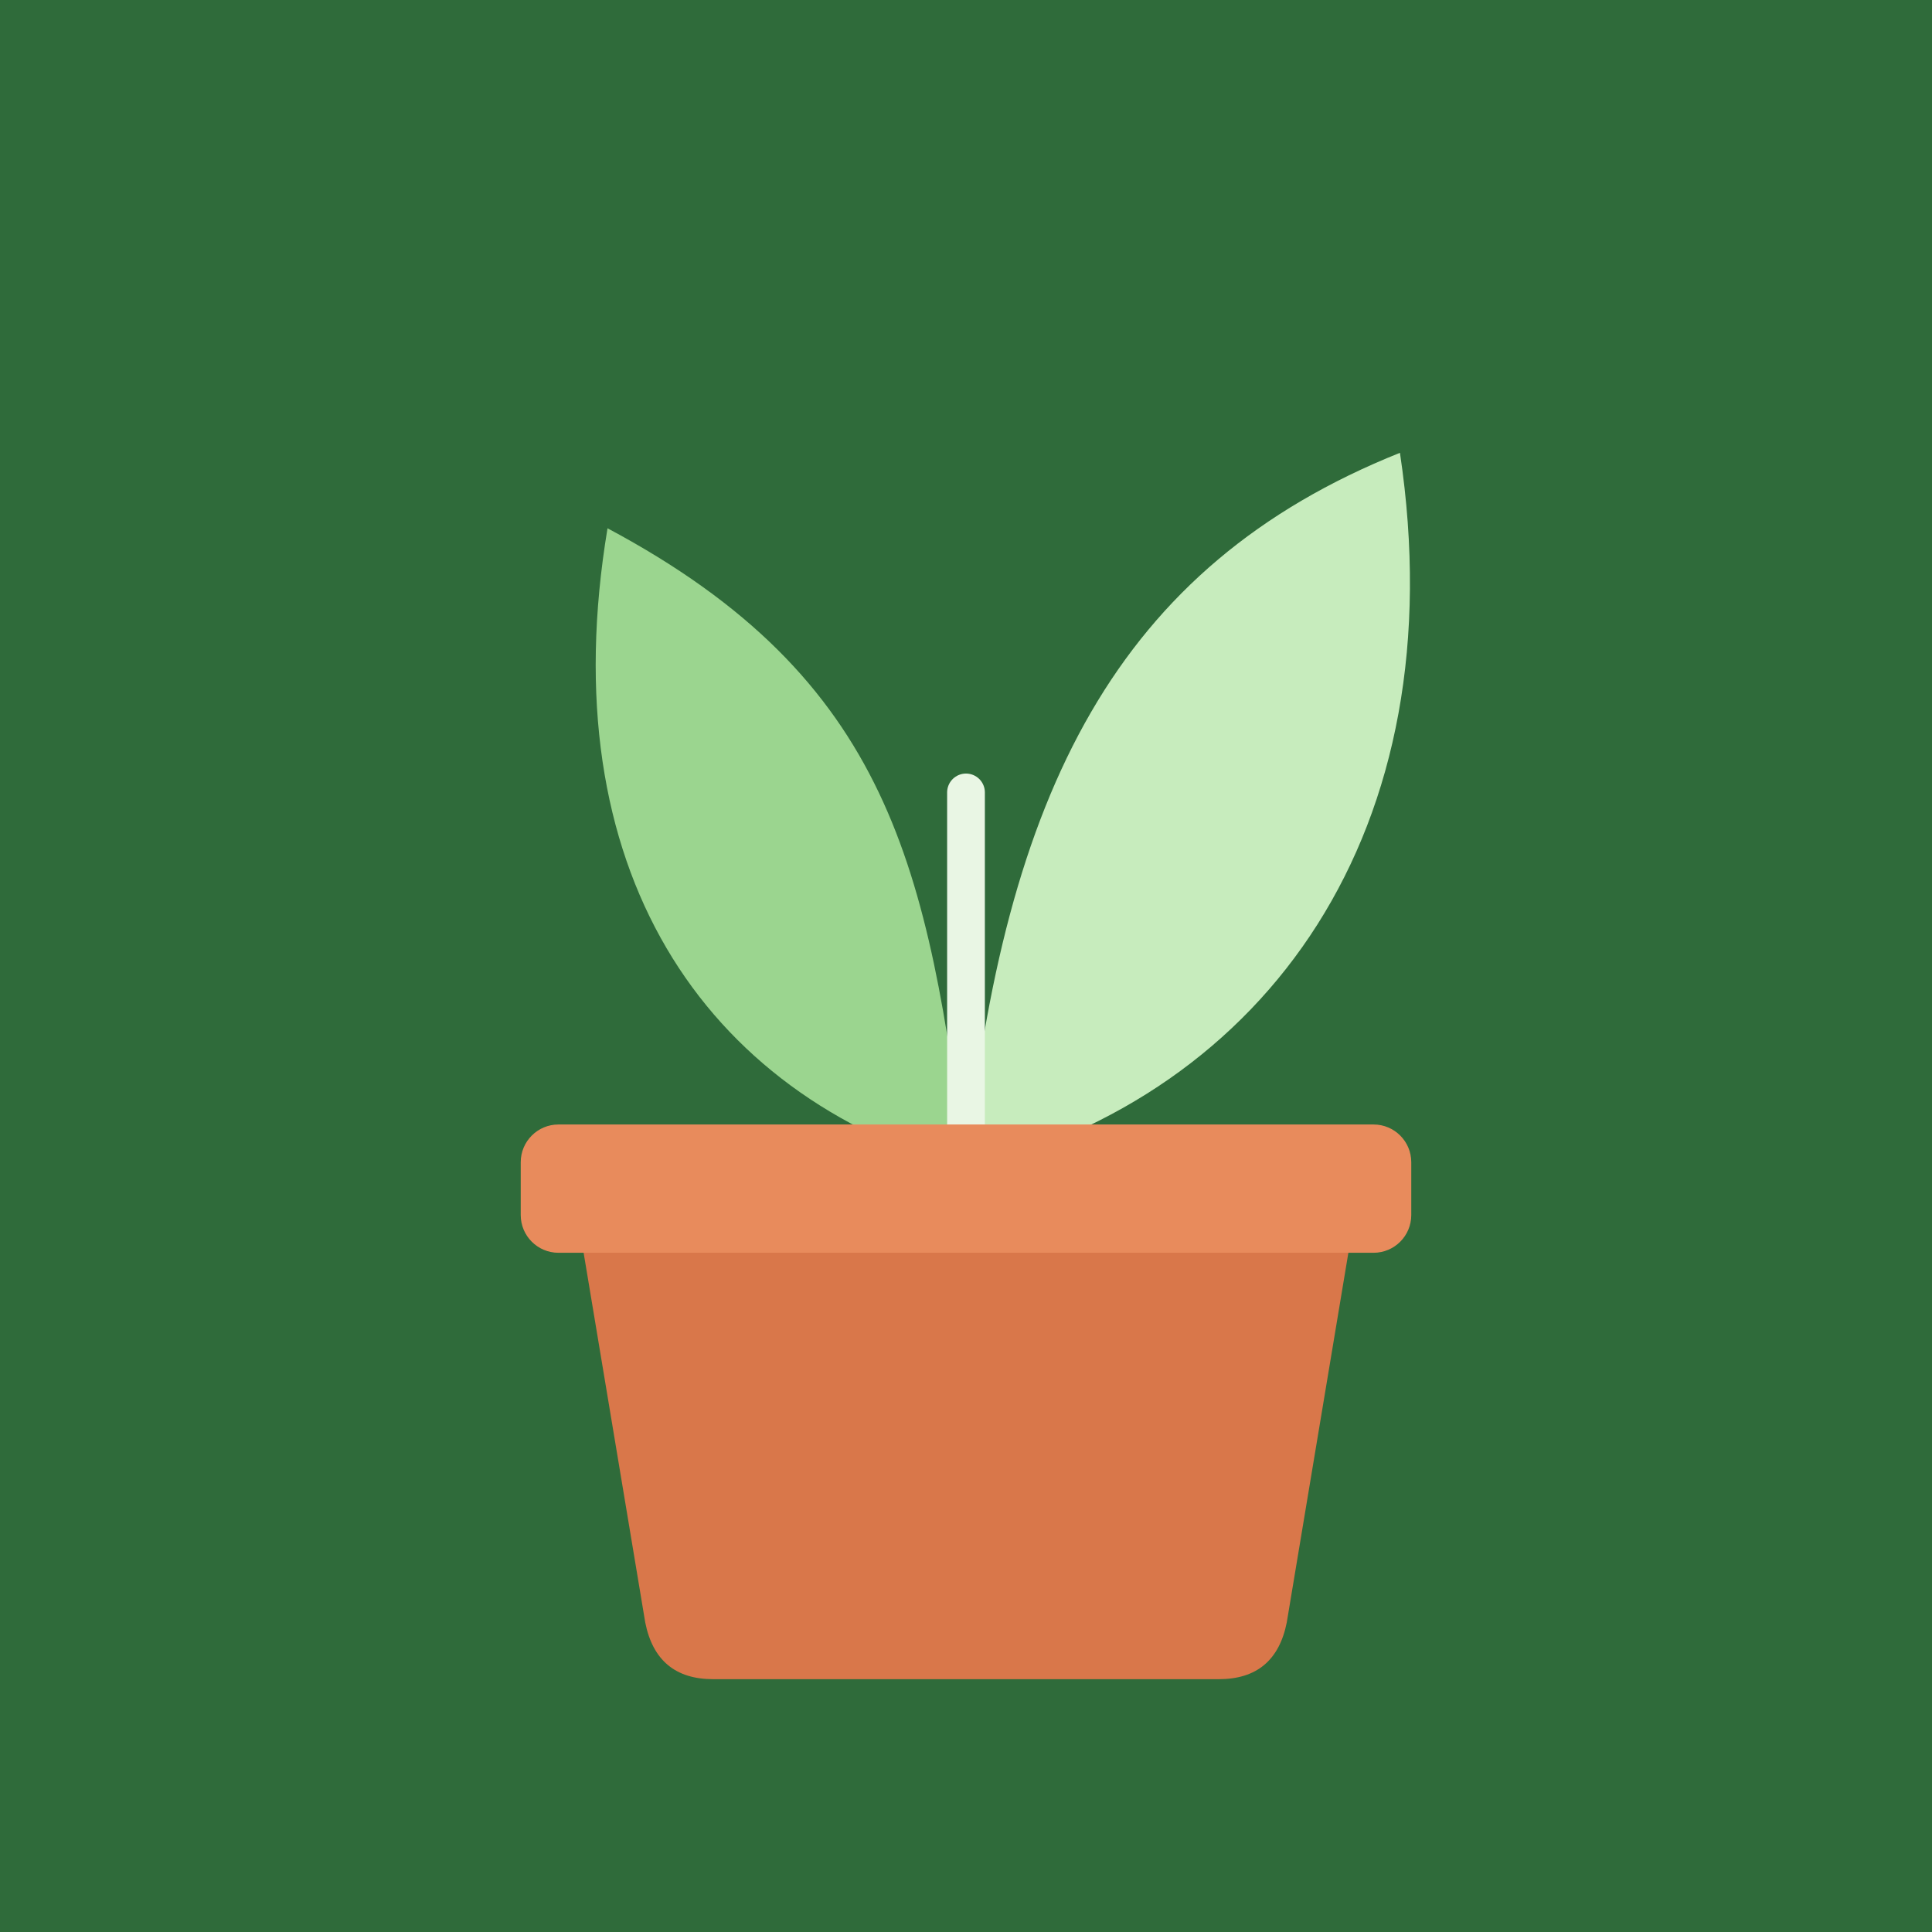
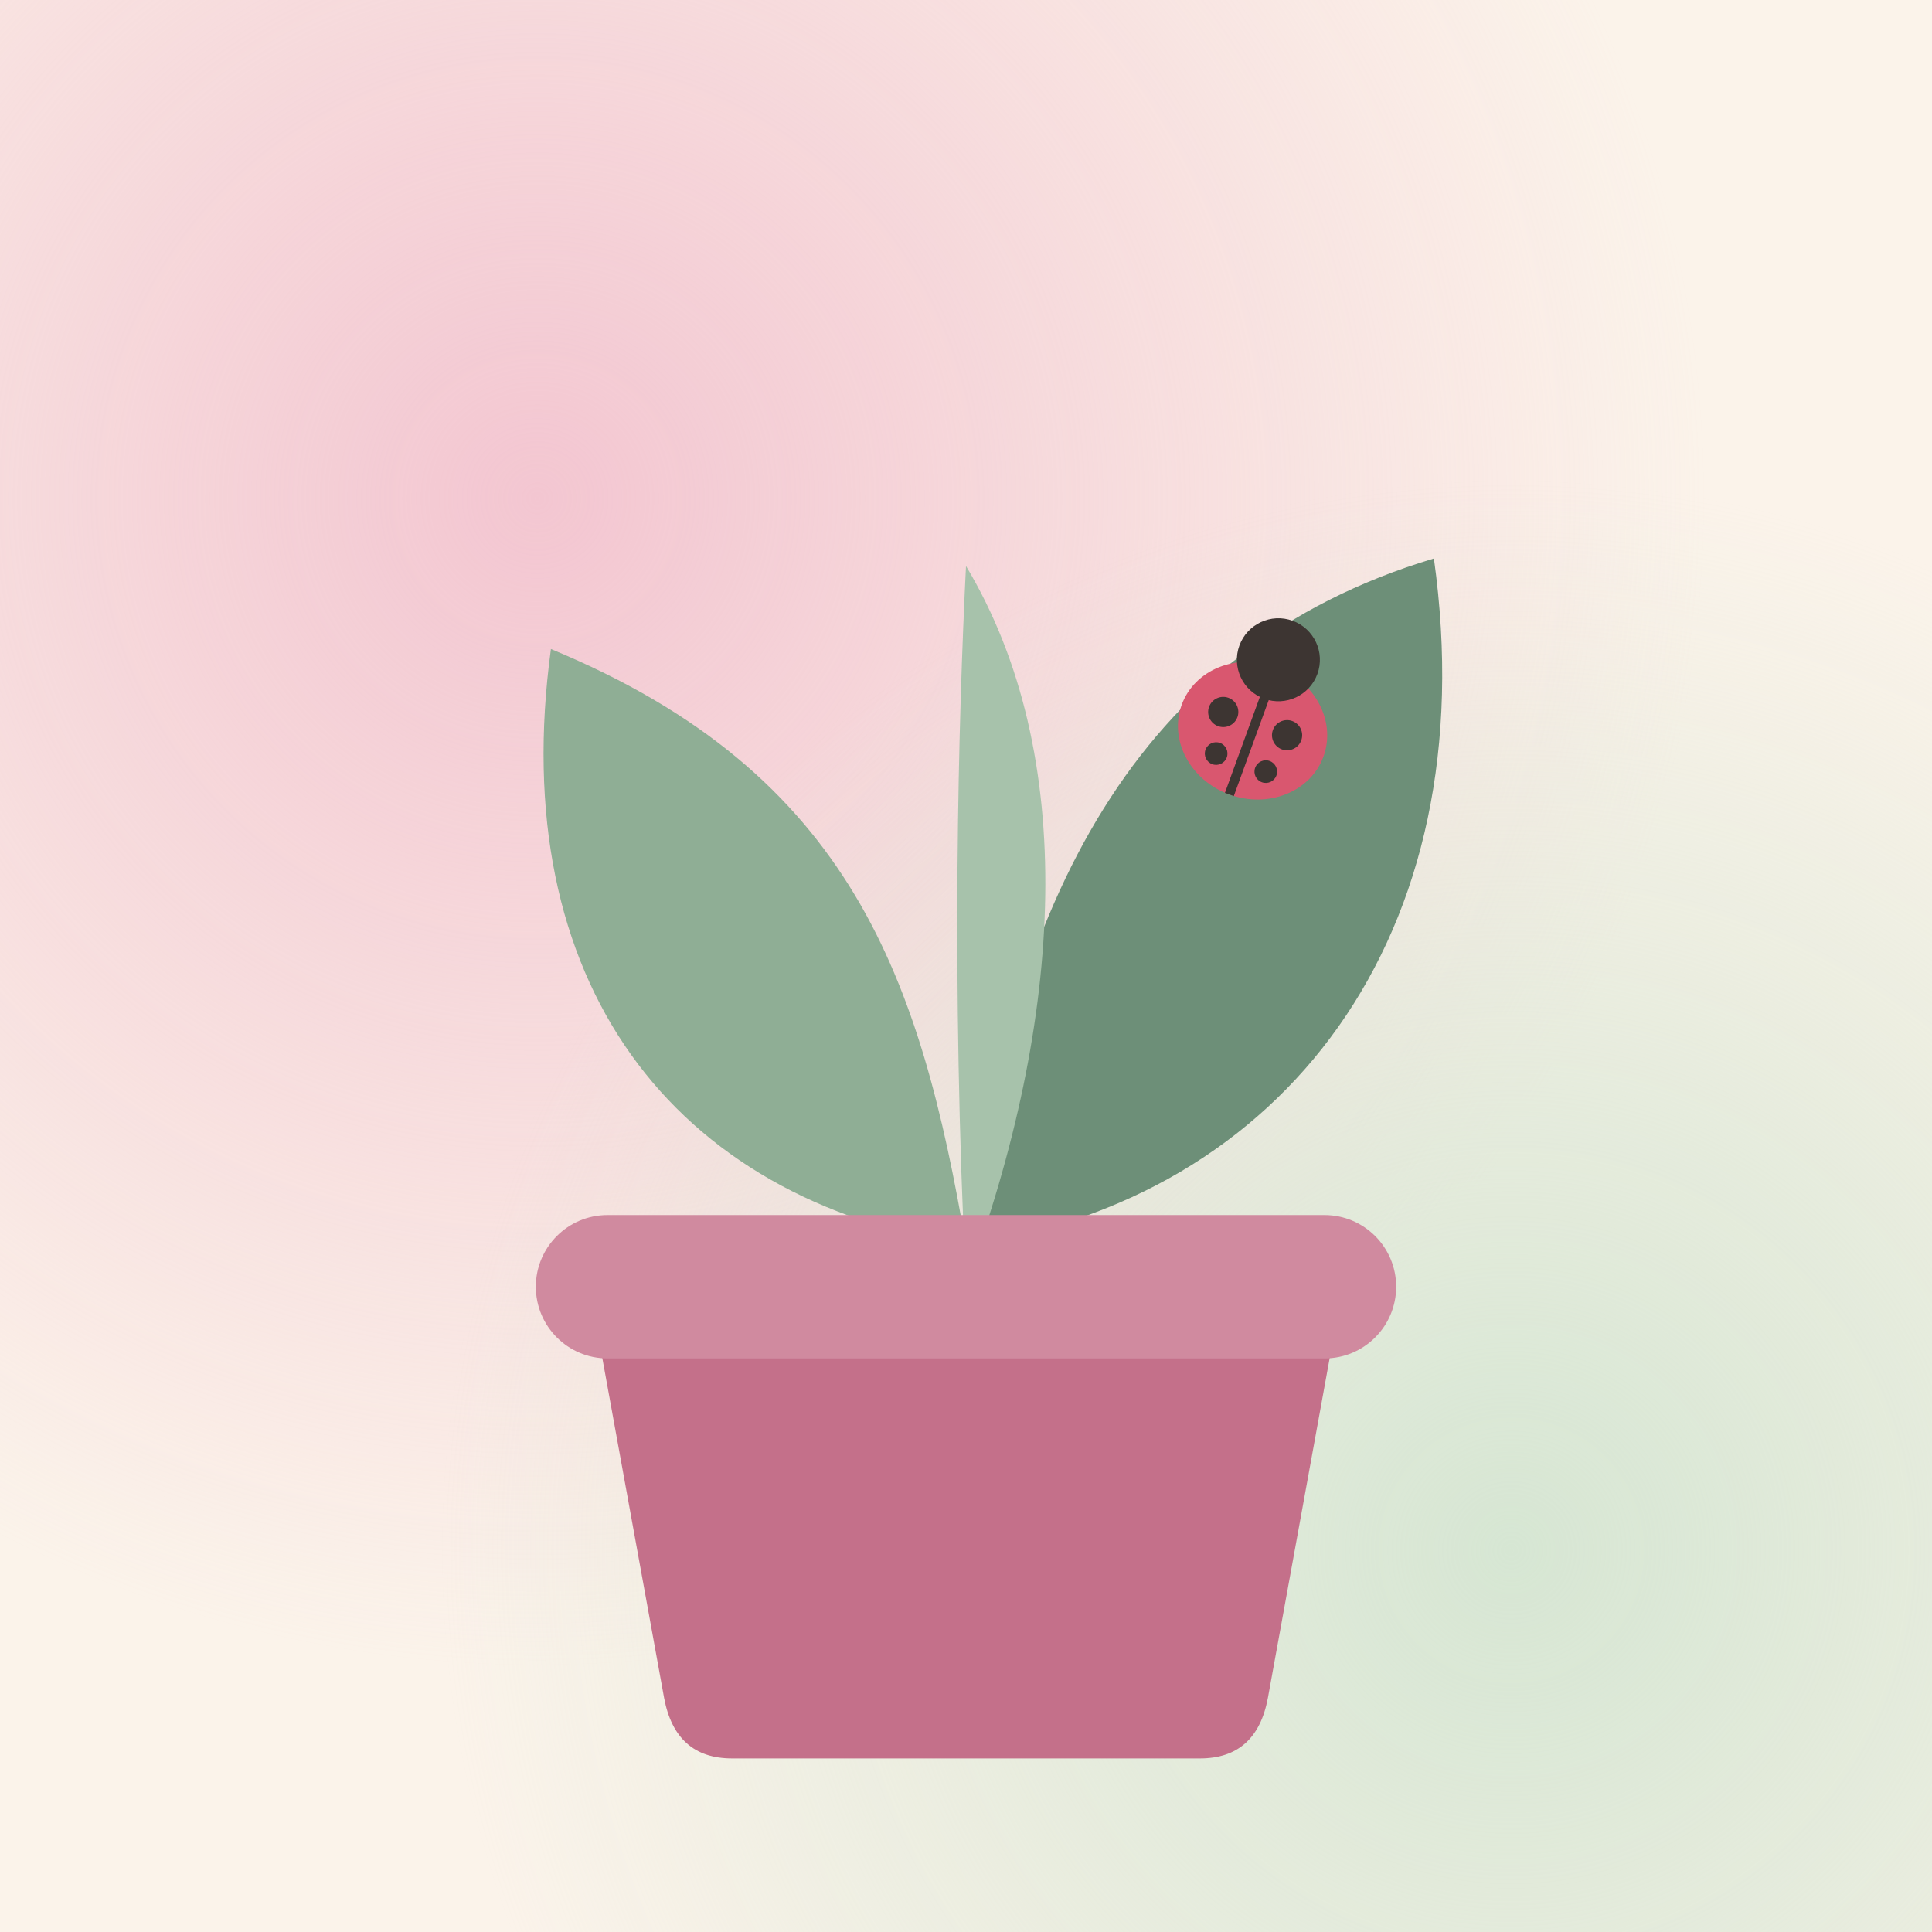
<svg xmlns="http://www.w3.org/2000/svg" viewBox="0 0 512 512">
-   <rect width="512" height="512" fill="#2f6b3a" />
-   <g transform="translate(256 270)">
-     <path d="M0 40 C -10 -40 -20 -90 -95 -130 C -110 -40 -70 20 0 40 Z" fill="#9bd58f" />
-     <path d="M0 40 C 10 -60 40 -120 115 -150 C 130 -50 80 20 0 40 Z" fill="#c7ecbd" />
-     <path d="M0 50 L 0 -60" stroke="#e9f6e4" stroke-width="10" stroke-linecap="round" />
-     <path d="M-105 40 H 105 L 85 160 Q 82 175 67 175 H -67 Q -82 175 -85 160 Z" fill="#d9774a" />
-     <rect x="-118" y="28" width="236" height="34" rx="10" fill="#e88b5c" />
+   <defs>
+     <radialGradient id="w1" cx="28%" cy="26%" r="60%">
+       <stop offset="0" stop-color="#F3C6D1" />
+       <stop offset="1" stop-color="#F3C6D1" stop-opacity="0" />
+     </radialGradient>
+     <radialGradient id="w2" cx="78%" cy="80%" r="55%">
+       <stop offset="0" stop-color="#D6E6D3" />
+       <stop offset="1" stop-color="#D6E6D3" stop-opacity="0" />
+     </radialGradient>
+   </defs>
+   <rect width="512" height="512" fill="#FBF3EA" />
+   <rect width="512" height="512" fill="url(#w1)" />
+   <rect width="512" height="512" fill="url(#w2)" />
+   <g transform="translate(256 300)">
+     <path d="M0 30 C -12 -40 -30 -95 -110 -128 C -122 -40 -78 18 0 30 Z" fill="#8FAE95" />
+     <path d="M0 30 C 12 -60 44 -128 124 -152 C 138 -52 84 18 0 30 Z" fill="#6D8F78" />
+     <path d="M0 40 C -4 -40 -2 -110 0 -150 C 30 -100 26 -30 0 40 Z" fill="#A7C2AB" />
+     <path d="M-100 40 H 100 L 80 150 Q 77 166 62 166 H -62 Q -77 166 -80 150 Z" fill="#C4708A" />
+     <rect x="-114" y="22" width="228" height="38" rx="19" fill="#D08A9F" />
+     <g transform="translate(78 -112) rotate(20)">
+       <ellipse cx="0" cy="6" rx="20" ry="18" fill="#D9576F" />
+       <circle cx="0" cy="-14" r="11" fill="#3D3532" />
+       <path d="M0 -10 V24" stroke="#3D3532" stroke-width="2.5" />
+       <circle cx="-9" cy="4" r="4" fill="#3D3532" />
+       <circle cx="9" cy="4" r="4" fill="#3D3532" />
+       <circle cx="-7" cy="15" r="3" fill="#3D3532" />
+       <circle cx="7" cy="15" r="3" fill="#3D3532" />
+     </g>
  </g>
</svg>
